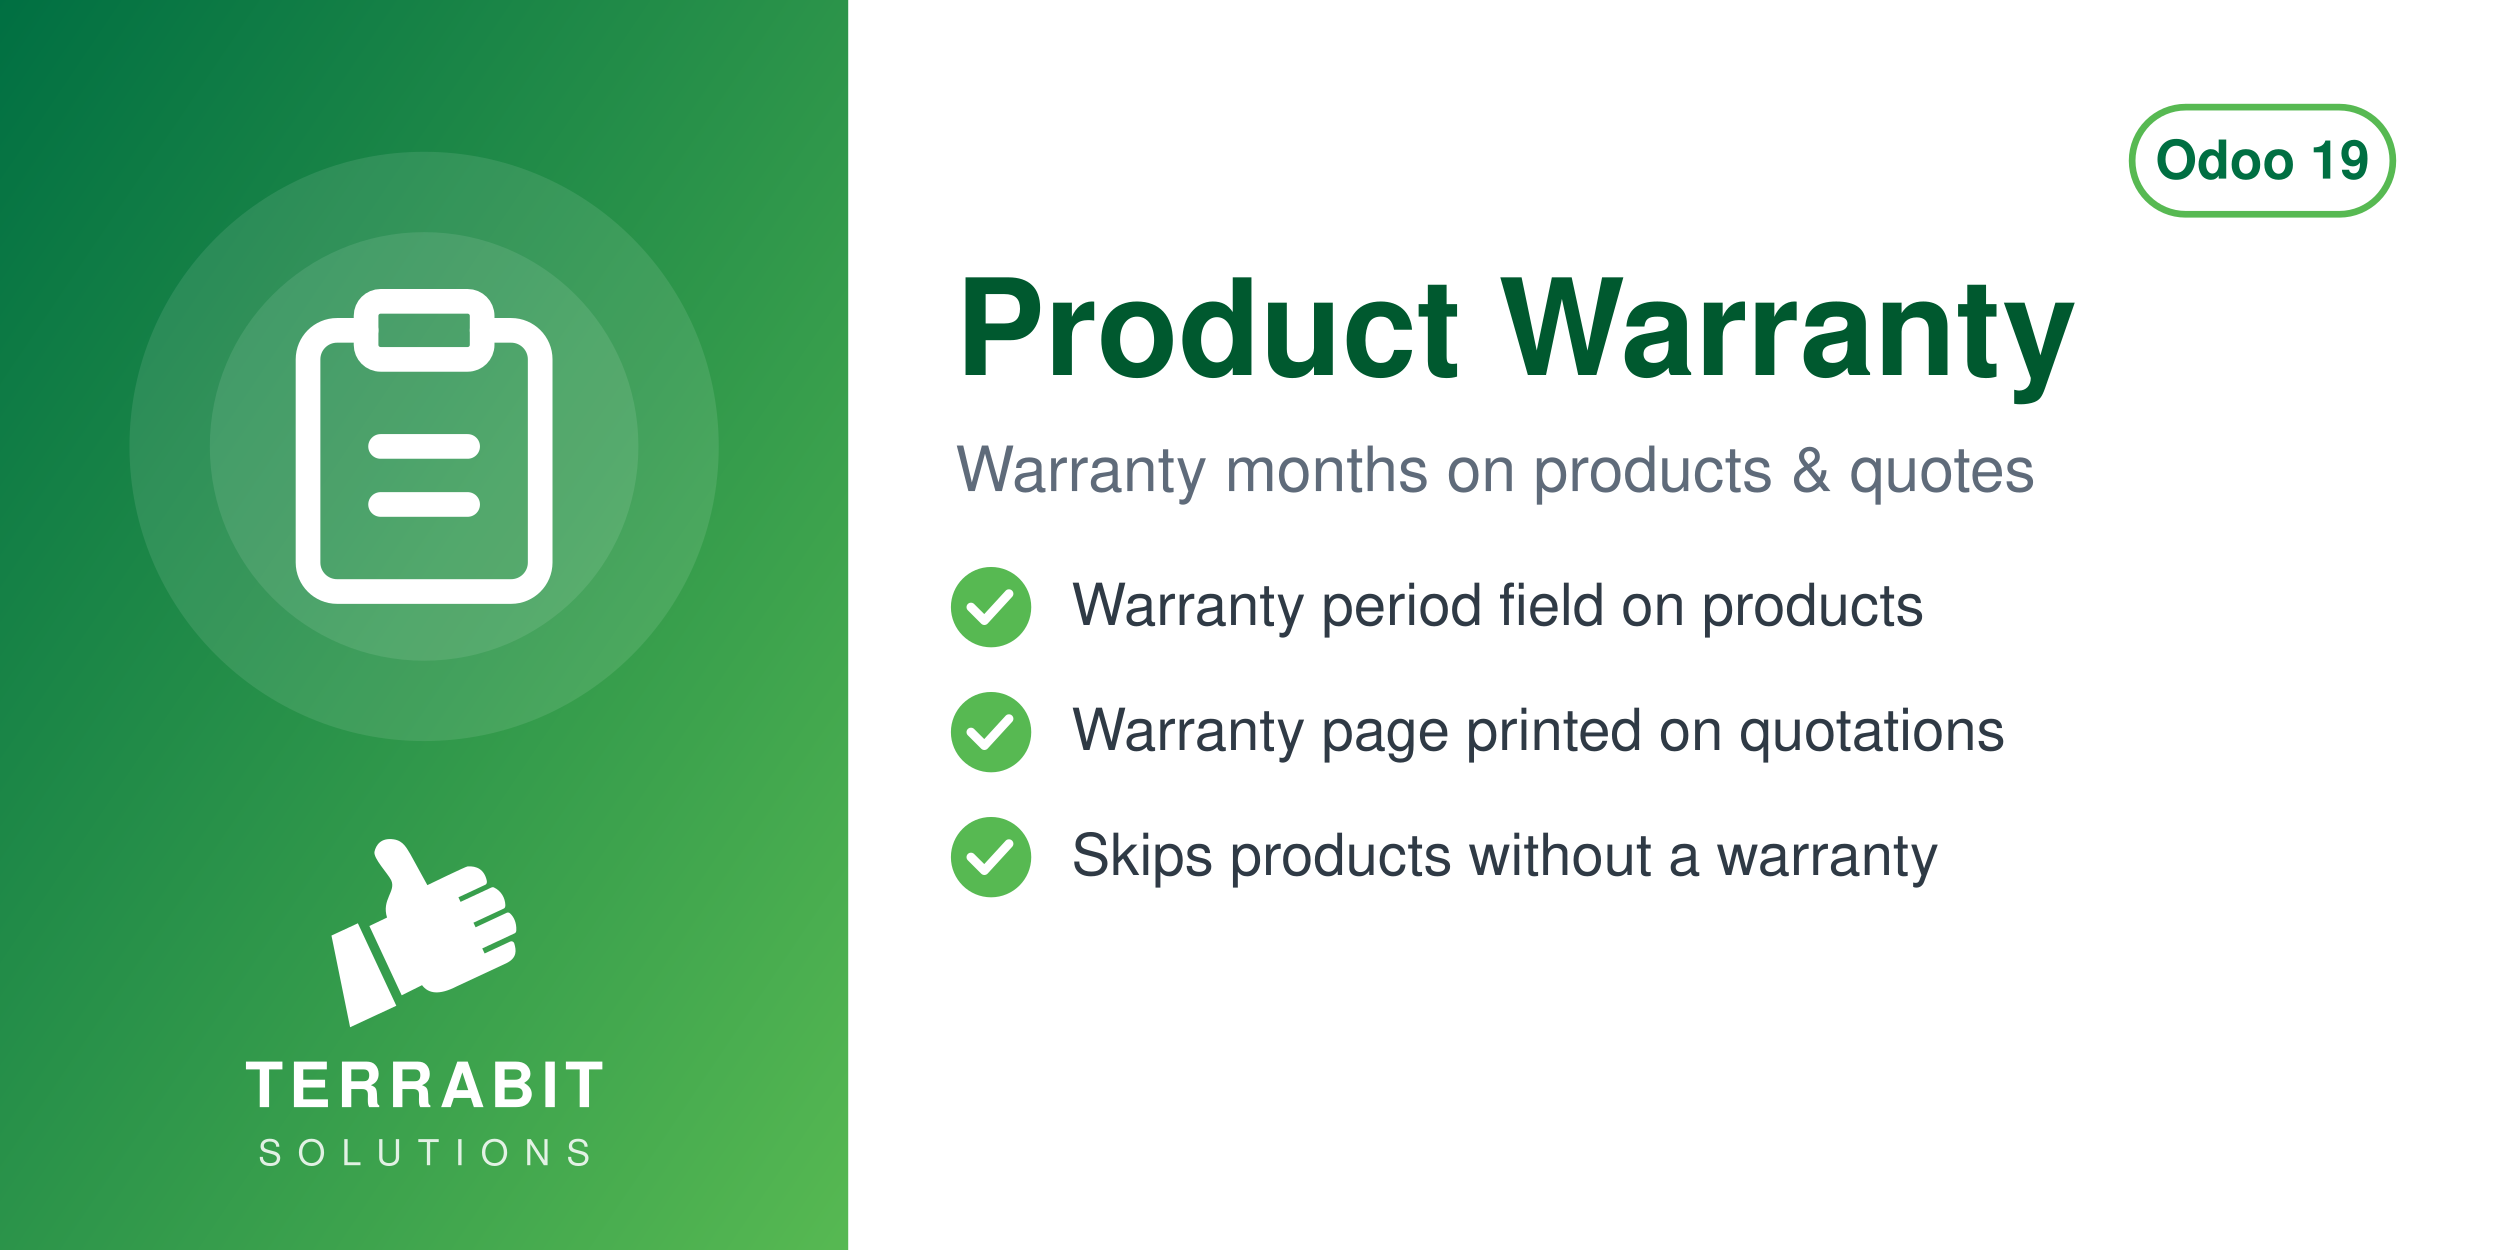
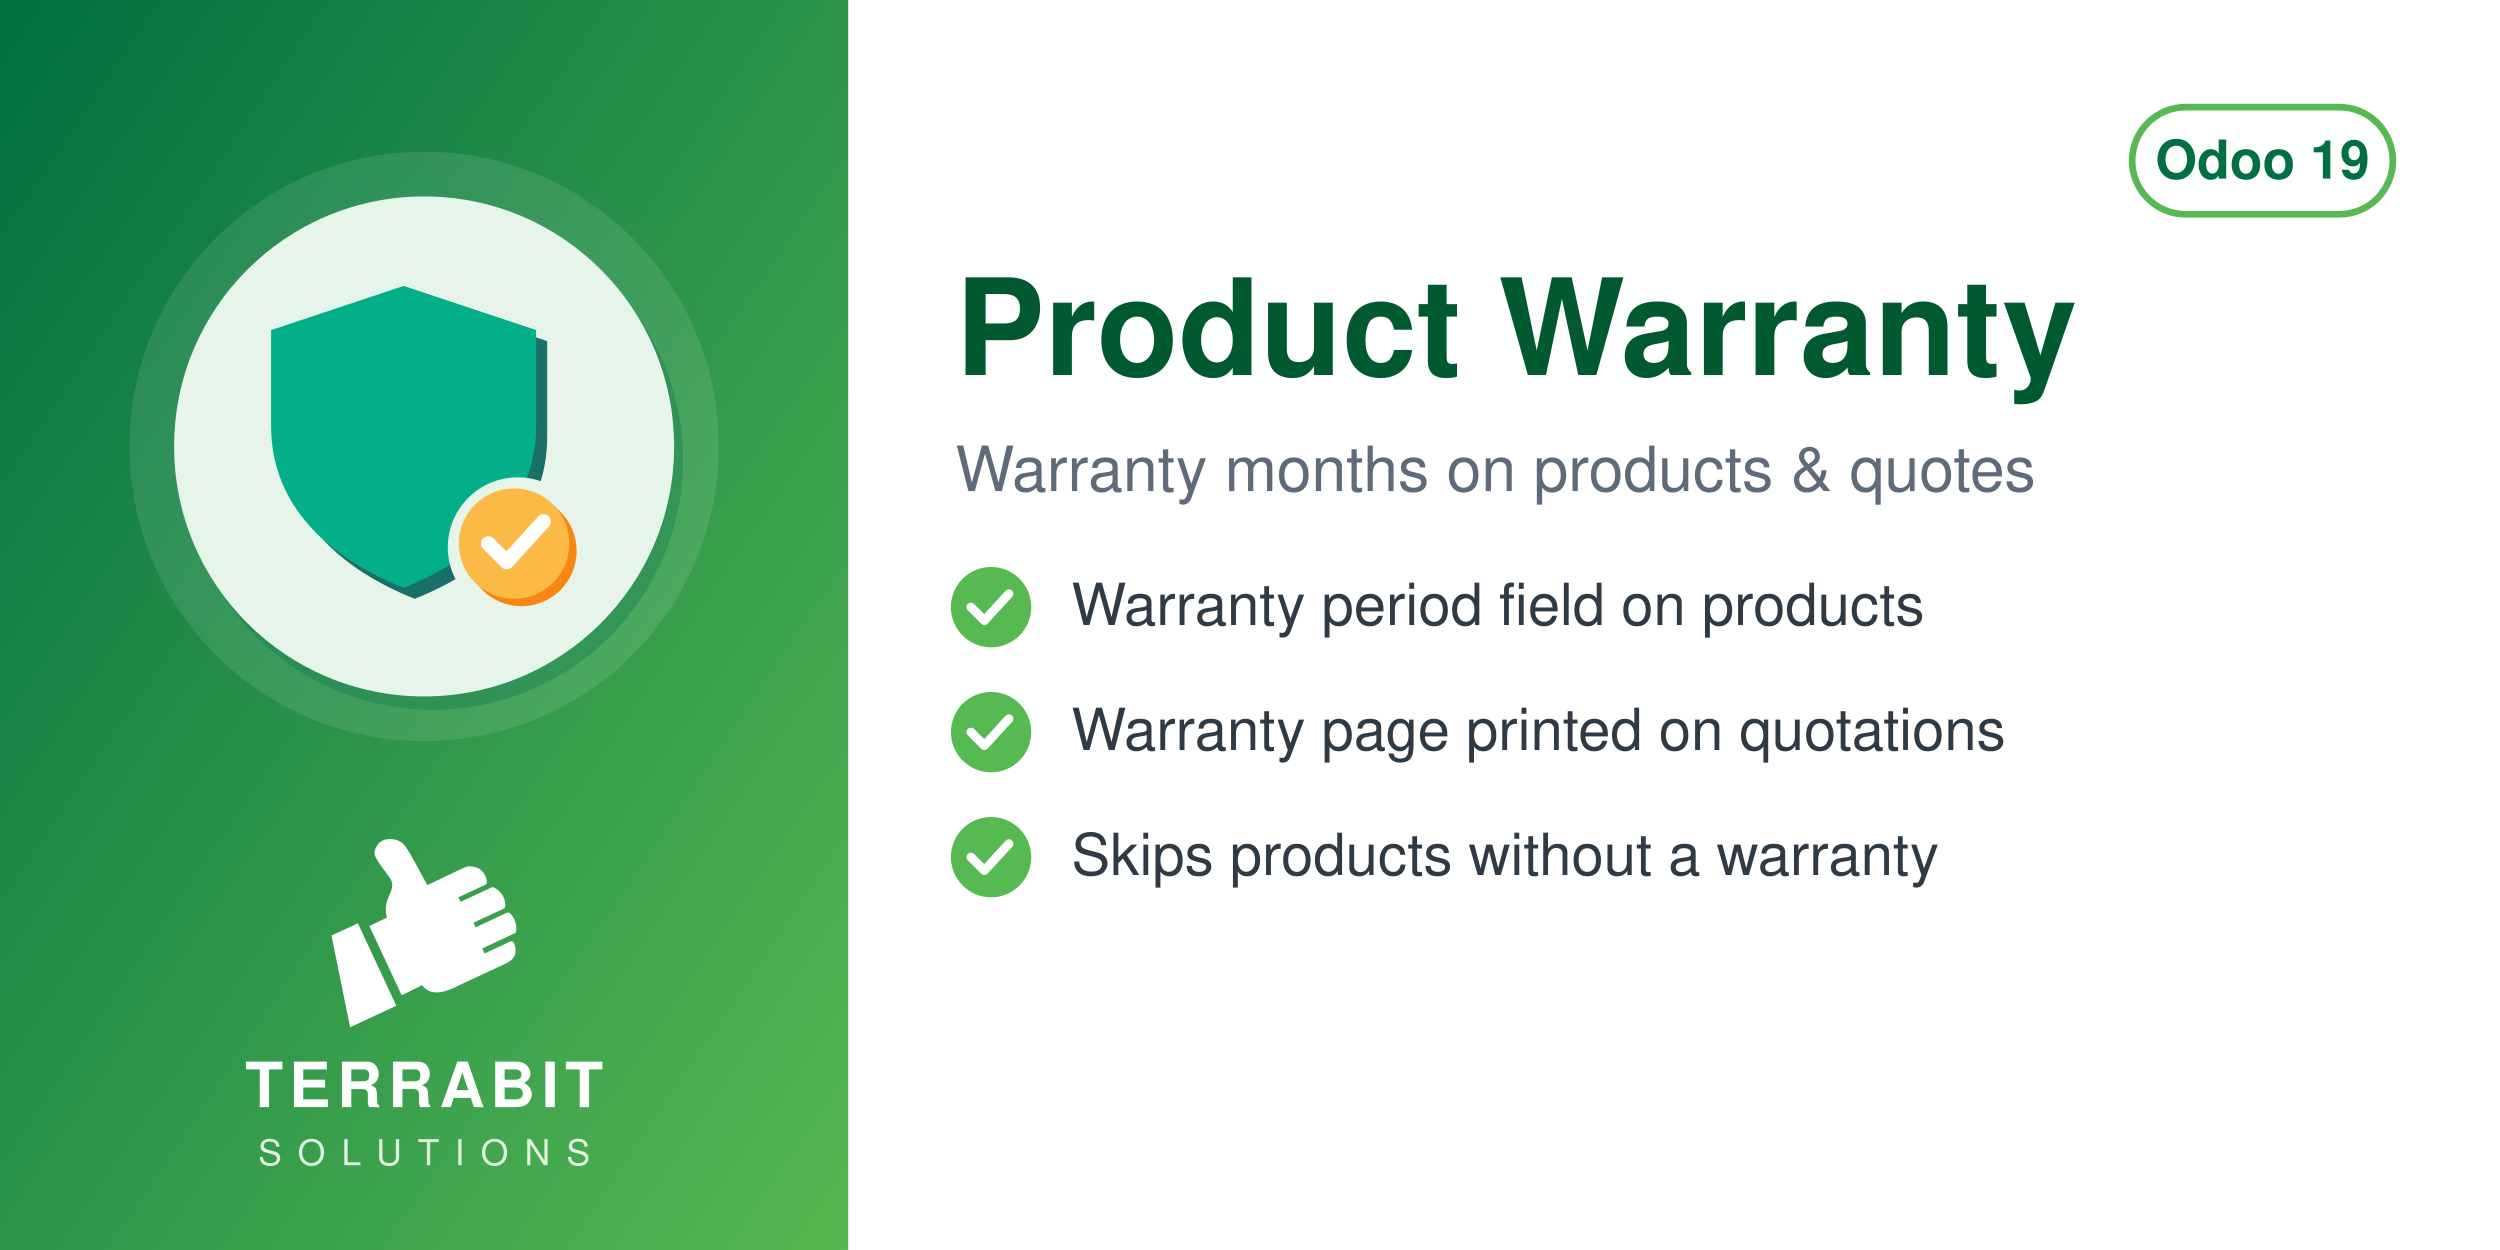
<svg xmlns="http://www.w3.org/2000/svg" width="560" height="280" viewBox="0 0 560 280">
  <defs>
    <linearGradient id="g" x1="0" y1="0" x2="1" y2="1">
      <stop offset="0" stop-color="#006F42" />
      <stop offset="1" stop-color="#57B952" />
    </linearGradient>
  </defs>
  <rect width="560" height="280" fill="#FFFFFF" />
  <rect width="190" height="280" fill="url(#g)" />
  <circle cx="95.0" cy="100" r="66" fill="white" opacity="0.10" />
-   <circle cx="95.0" cy="100" r="48" fill="white" opacity="0.10" />
-   <svg x="56.0" y="61.0" width="78" height="78" viewBox="0 0 24 24">
-     <g fill="none" stroke="white" stroke-width="1.7" stroke-linecap="round" stroke-linejoin="round">
-       <path d="M16 4h2a2 2 0 0 1 2 2v14a2 2 0 0 1-2 2H6a2 2 0 0 1-2-2V6a2 2 0 0 1 2-2h2" />
-       <rect x="8" y="2" width="8" height="4" rx="1" />
-       <path d="M9 12h6M9 16h6" />
+   <circle cx="97.0" cy="103" r="56" fill="#006F42" opacity="0.30" />
+   <circle cx="95.0" cy="100" r="56" fill="#E6F4EA" />
+   <svg x="54.0" y="59.0" width="82" height="82" viewBox="0 0 100 100" preserveAspectRatio="xMidYMid meet">
+     <g transform="translate(-1.86,0.11) scale(1.0057)">
+       <defs>
+         <mask id="mi-cut" maskUnits="userSpaceOnUse" x="-20" y="-20" width="140" height="140">
+           <rect x="-20" y="-20" width="140" height="140" fill="#fff" />
+           <circle cx="77" cy="77" r="19" fill="#000" />
+         </mask>
+       </defs>
+       <g mask="url(#mi-cut)">
+         <g transform="translate(3,3)" fill="#1A6F66">
+           <path d="M46,6 L82,18 V44 C82,66 66,80 46,88 C26,80 10,66 10,44 V18 Z" />
+         </g>
+         <g fill="#03AF89">
+           <path d="M46,6 L82,18 V44 C82,66 66,80 46,88 C26,80 10,66 10,44 V18 Z" />
+         </g>
+       </g>
+       <circle cx="78" cy="78" r="15" fill="#F78613" />
+       <circle cx="76" cy="76" r="15" fill="#FBB945" />
+       <path d="M69,76 l5,5 l10,-11" fill="none" stroke="#FFFFFF" stroke-width="4" stroke-linecap="round" stroke-linejoin="round" />
    </g>
  </svg>
  <svg x="72.0" y="186" width="46" height="46" viewBox="4045 2535 3400 3400" preserveAspectRatio="xMidYMid meet">
    <path fill="#FFFFFF" d="M4648.32 4073.59l636.59 1365.17 -765.09 355.96 -308.63 -1517.87 437.13 -203.26zm725.61 1192.32l336.75 -167.88c105.65,140.85 282.69,170.72 576.82,18.8l819.92 -382.33c181.4,-90.13 164.26,-214.57 130.07,-328.43 -4.28,-14.25 -13.68,-24.81 -27.34,-30.7 -13.67,-5.89 -27.61,-5.11 -41.09,1.18l-422.32 196.93 -39.04 -83.72 538.07 -250.91c16.64,-7.76 24.7,-27.69 25.58,-46.04 6.48,-134.33 -44.36,-230.89 -105.84,-285.23 -15.2,-13.44 -35.71,-15.59 -54.12,-7l-513.92 239.64 -35.6 -76.34 506.31 -236.1c17.69,-8.25 22.52,-36.93 21.83,-56.45 -4.1,-117.31 -67.62,-232.74 -187.72,-290.66 -13.94,-6.72 -28.64,-6.36 -42.69,0.19l-511.21 238.38 -35.37 -75.86 448.98 -209.36c20.44,-9.53 25.81,-42.28 21.02,-64.32 -41.02,-189.07 -167.92,-247.8 -318.14,-237.87 -29.39,1.94 -589.86,273.16 -665.95,310.54l-281.84 -513.57c-59.06,-93.13 -112.7,-221.7 -276.47,-245.13 -211.24,-30.22 -291.56,94.38 -316.89,203.13 -25.32,108.75 223.84,365.99 276.05,473.69 85.52,184.27 -161.86,318.11 -68.41,617.99l-292.54 139.94 535.09 1147.51z" />
  </svg>
  <text x="95.0" y="248" text-anchor="middle" font-family="Helvetica,Arial,sans-serif" font-size="14" font-weight="800" letter-spacing="1.4" fill="white">TERRABIT</text>
  <text x="95.0" y="261" text-anchor="middle" font-family="Helvetica,Arial,sans-serif" font-size="8" font-weight="500" letter-spacing="3.6" fill="white" opacity="0.85">SOLUTIONS</text>
  <g>
    <rect x="477.6" y="24" width="58.4" height="24" rx="12" fill="none" stroke="#57B952" stroke-width="1.5" />
    <text x="506.8" y="40" text-anchor="middle" font-family="Helvetica,Arial,sans-serif" font-size="12" font-weight="700" fill="#006F42">Odoo 19</text>
  </g>
  <text x="214" y="84" font-family="Helvetica,Arial,sans-serif" font-size="30" font-weight="700" fill="#00592F">Product Warranty</text>
  <text x="214" y="110" font-family="Helvetica,Arial,sans-serif" font-size="14" fill="#5F6B7A">Warranty months on products &amp; quotes</text>
  <circle cx="222" cy="136" r="9" fill="#57B952" />
  <path d="M217.5 136 l3 3 l5.5 -6" fill="none" stroke="white" stroke-width="2" stroke-linecap="round" stroke-linejoin="round" />
  <text x="240" y="140" font-family="Helvetica,Arial,sans-serif" font-size="13" fill="#2F3A45">Warranty period field on products</text>
  <circle cx="222" cy="164" r="9" fill="#57B952" />
  <path d="M217.5 164 l3 3 l5.5 -6" fill="none" stroke="white" stroke-width="2" stroke-linecap="round" stroke-linejoin="round" />
  <text x="240" y="168" font-family="Helvetica,Arial,sans-serif" font-size="13" fill="#2F3A45">Warranty page printed on quotations</text>
  <circle cx="222" cy="192" r="9" fill="#57B952" />
  <path d="M217.5 192 l3 3 l5.5 -6" fill="none" stroke="white" stroke-width="2" stroke-linecap="round" stroke-linejoin="round" />
  <text x="240" y="196" font-family="Helvetica,Arial,sans-serif" font-size="13" fill="#2F3A45">Skips products without a warranty</text>
</svg>
